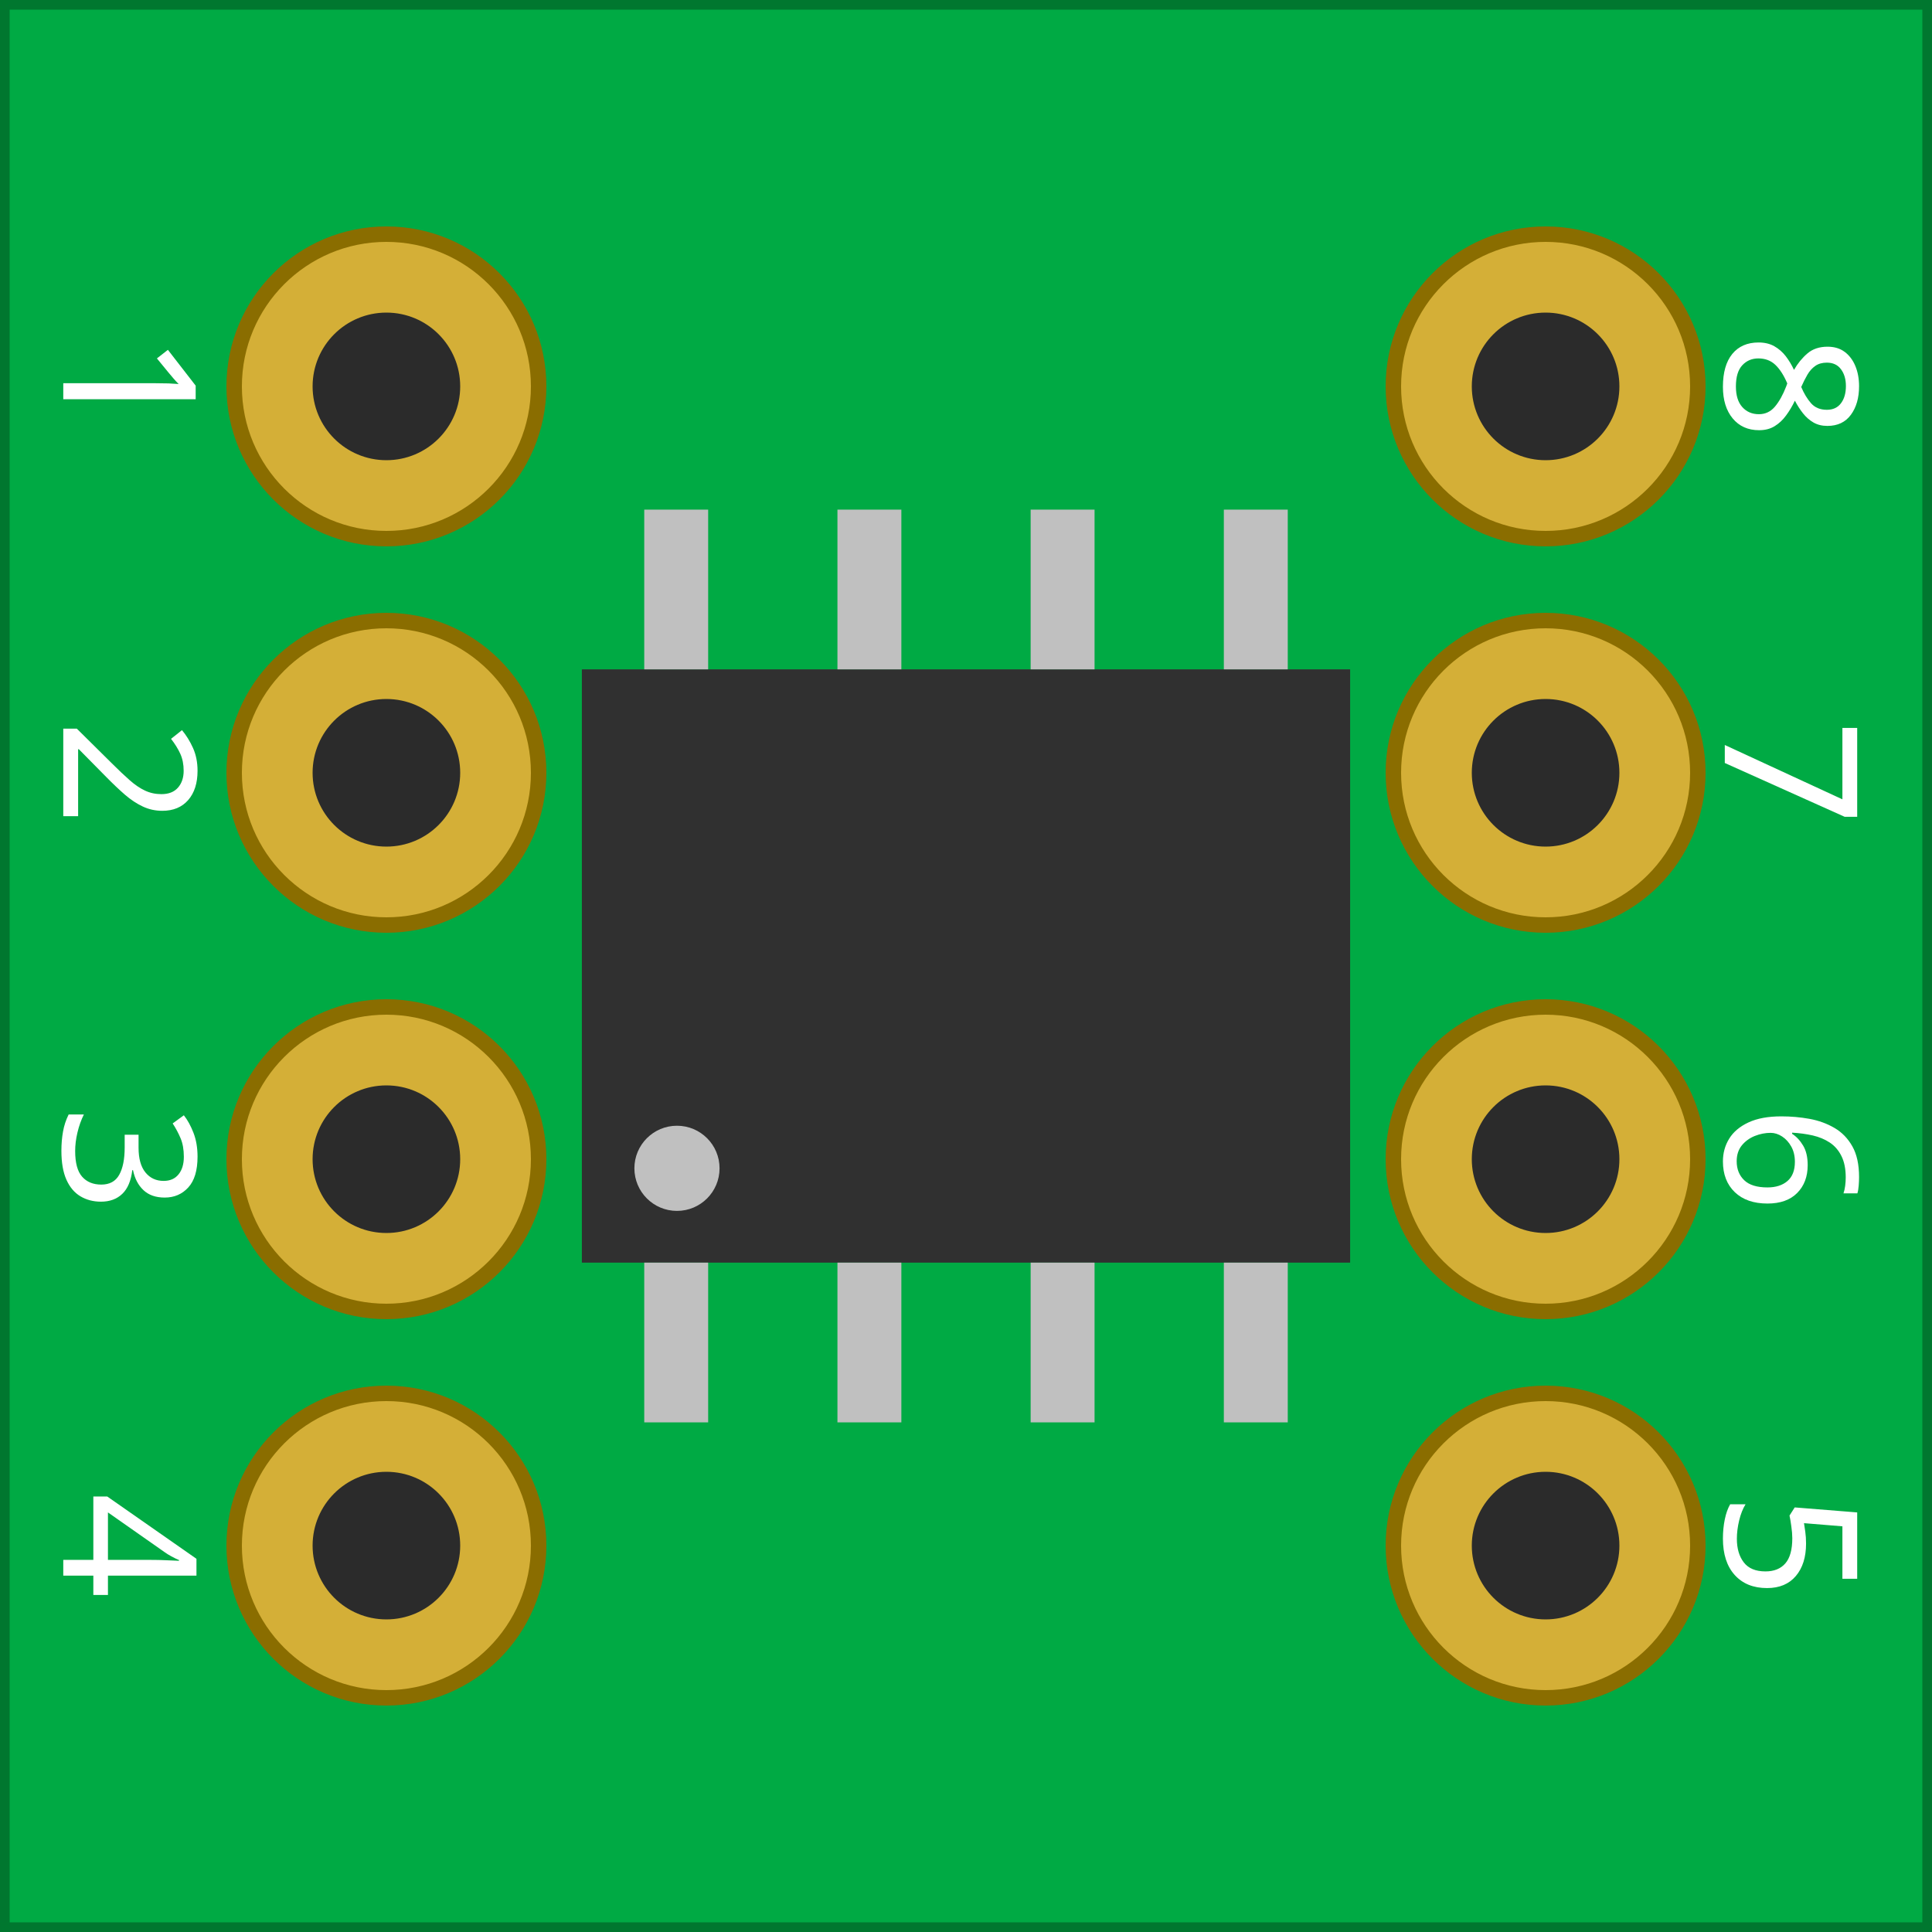
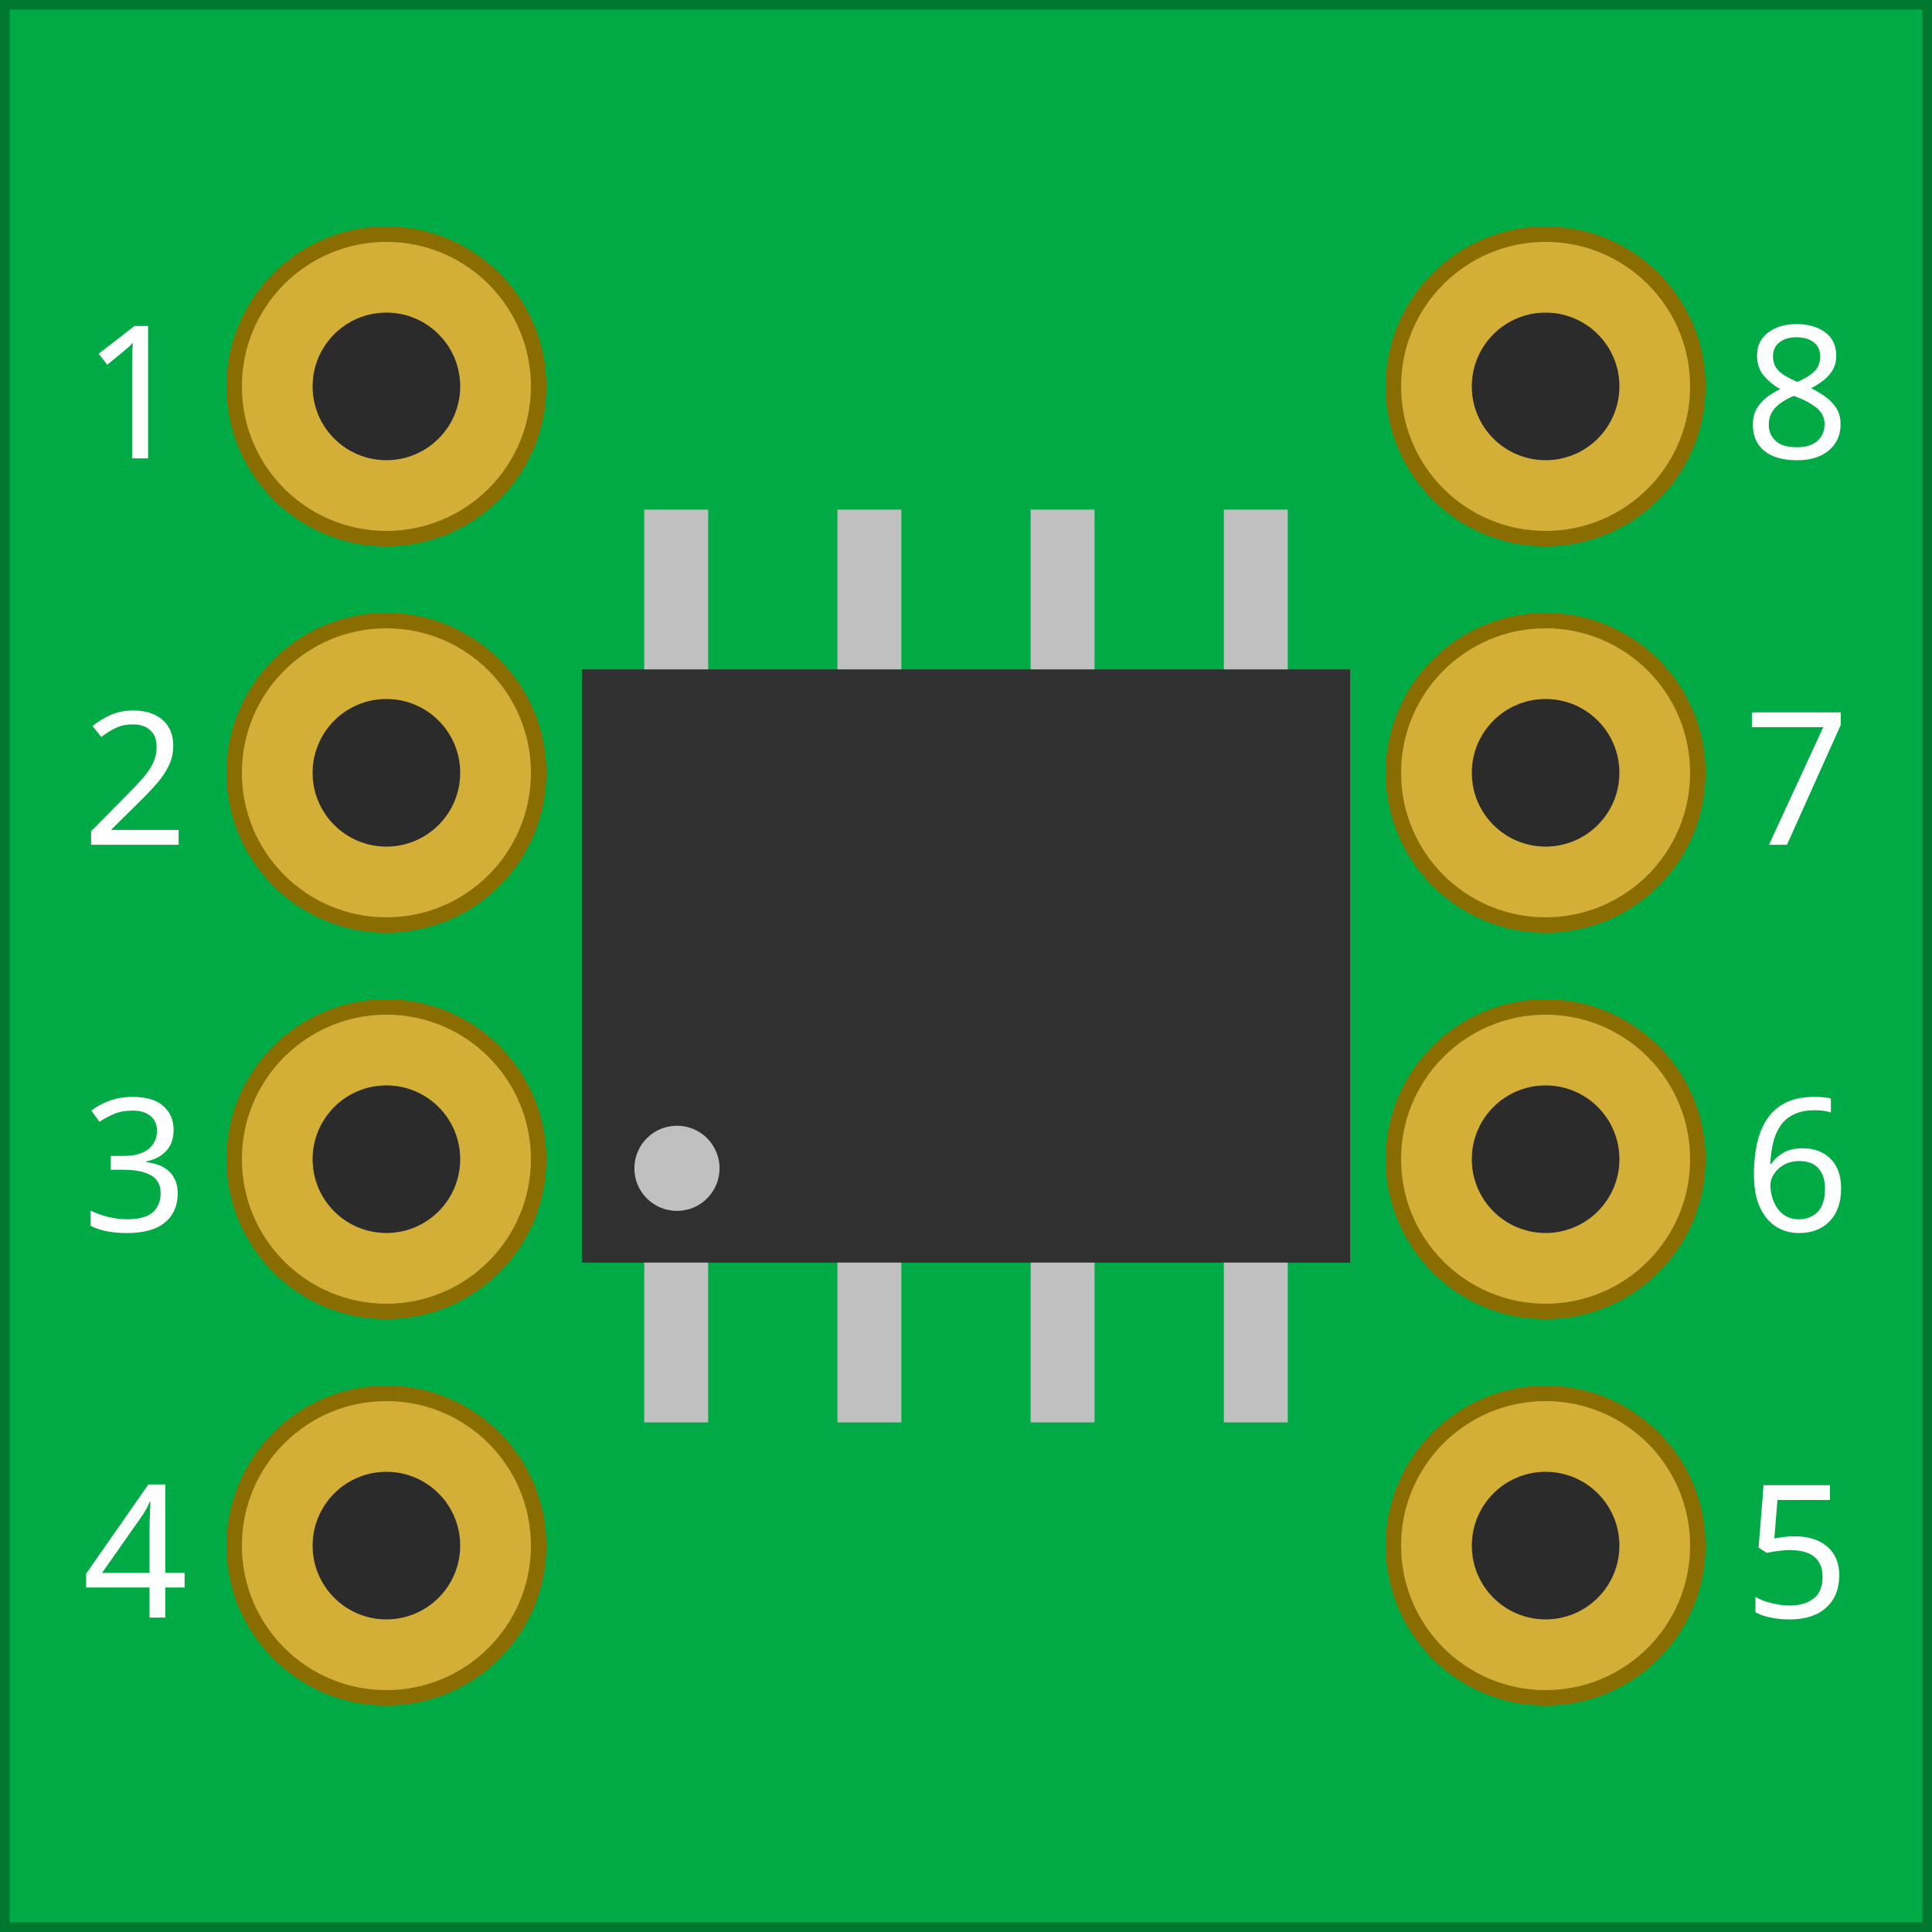
<svg xmlns="http://www.w3.org/2000/svg" width="12.70mm" height="12.70mm" viewBox="0 0 500 500">
  <g id="breadboard">
    <rect x="0" y="0" width="500" height="500" fill="#00aa44" stroke="#00772f" stroke-width="5" />
    <rect x="150.59" y="173.23" width="198.82" height="153.54" fill="#303030" stroke="none" />
    <rect x="166.73" y="131.89" width="16.54" height="41.34" fill="#c0c0c0" stroke="none" />
    <rect x="166.73" y="326.77" width="16.54" height="41.34" fill="#c0c0c0" stroke="none" />
    <rect x="216.73" y="131.89" width="16.54" height="41.34" fill="#c0c0c0" stroke="none" />
    <rect x="216.73" y="326.77" width="16.54" height="41.34" fill="#c0c0c0" stroke="none" />
    <rect x="266.73" y="131.89" width="16.54" height="41.34" fill="#c0c0c0" stroke="none" />
    <rect x="266.73" y="326.77" width="16.54" height="41.34" fill="#c0c0c0" stroke="none" />
    <rect x="316.73" y="131.89" width="16.54" height="41.34" fill="#c0c0c0" stroke="none" />
    <rect x="316.73" y="326.77" width="16.54" height="41.34" fill="#c0c0c0" stroke="none" />
    <circle cx="175.20" cy="302.36" r="11.02" fill="#c0c0c0" stroke="none" />
    <circle id="connector0pin" connectorname="NC" cx="100.0" cy="100.0" r="39.4" fill="#d4af37" stroke="#8a6d00" stroke-width="4" />
    <circle cx="100.0" cy="100.0" r="19.1" fill="#2b2b2b" />
    <circle id="connector7pin" connectorname="VCC" cx="400.0" cy="100.0" r="39.4" fill="#d4af37" stroke="#8a6d00" stroke-width="4" />
    <circle cx="400.0" cy="100.0" r="19.1" fill="#2b2b2b" />
    <circle id="connector1pin" connectorname="NC" cx="100.0" cy="200.0" r="39.4" fill="#d4af37" stroke="#8a6d00" stroke-width="4" />
    <circle cx="100.0" cy="200.0" r="19.1" fill="#2b2b2b" />
    <circle id="connector6pin" connectorname="NC" cx="400.0" cy="200.0" r="39.4" fill="#d4af37" stroke="#8a6d00" stroke-width="4" />
    <circle cx="400.0" cy="200.0" r="19.1" fill="#2b2b2b" />
    <circle id="connector2pin" connectorname="NC" cx="100.0" cy="300.0" r="39.4" fill="#d4af37" stroke="#8a6d00" stroke-width="4" />
    <circle cx="100.0" cy="300.0" r="19.1" fill="#2b2b2b" />
    <circle id="connector5pin" connectorname="SCL" cx="400.0" cy="300.0" r="39.4" fill="#d4af37" stroke="#8a6d00" stroke-width="4" />
    <circle cx="400.0" cy="300.0" r="19.1" fill="#2b2b2b" />
    <circle id="connector3pin" connectorname="GND" cx="100.0" cy="400.0" r="39.4" fill="#d4af37" stroke="#8a6d00" stroke-width="4" />
    <circle cx="100.0" cy="400.0" r="19.1" fill="#2b2b2b" />
    <circle id="connector4pin" connectorname="SDA" cx="400.0" cy="400.0" r="39.4" fill="#d4af37" stroke="#8a6d00" stroke-width="4" />
    <circle cx="400.0" cy="400.0" r="19.1" fill="#2b2b2b" />
-     <text x="35.0" y="100.0" font-size="48" fill="#ffffff" text-anchor="middle" dominant-baseline="central" font-family="DroidSans" transform="rotate(90 35.0 100.0)">1</text>
-     <text x="465.0" y="100.0" font-size="48" fill="#ffffff" text-anchor="middle" dominant-baseline="central" font-family="DroidSans" transform="rotate(90 465.0 100.0)">8</text>
-     <text x="35.0" y="200.0" font-size="48" fill="#ffffff" text-anchor="middle" dominant-baseline="central" font-family="DroidSans" transform="rotate(90 35.0 200.0)">2</text>
-     <text x="465.0" y="200.0" font-size="48" fill="#ffffff" text-anchor="middle" dominant-baseline="central" font-family="DroidSans" transform="rotate(90 465.0 200.0)">7</text>
-     <text x="35.0" y="300.0" font-size="48" fill="#ffffff" text-anchor="middle" dominant-baseline="central" font-family="DroidSans" transform="rotate(90 35.0 300.0)">3</text>
-     <text x="465.0" y="300.0" font-size="48" fill="#ffffff" text-anchor="middle" dominant-baseline="central" font-family="DroidSans" transform="rotate(90 465.0 300.0)">6</text>
-     <text x="35.0" y="400.0" font-size="48" fill="#ffffff" text-anchor="middle" dominant-baseline="central" font-family="DroidSans" transform="rotate(90 35.0 400.0)">4</text>
-     <text x="465.0" y="400.0" font-size="48" fill="#ffffff" text-anchor="middle" dominant-baseline="central" font-family="DroidSans" transform="rotate(90 465.0 400.0)">5</text>
+     <text x="35.0" y="100.0" font-size="48" fill="#ffffff" text-anchor="middle" dominant-baseline="central" font-family="DroidSans">1</text>
+     <text x="465.0" y="100.0" font-size="48" fill="#ffffff" text-anchor="middle" dominant-baseline="central" font-family="DroidSans">8</text>
+     <text x="35.0" y="200.0" font-size="48" fill="#ffffff" text-anchor="middle" dominant-baseline="central" font-family="DroidSans">2</text>
+     <text x="465.0" y="200.0" font-size="48" fill="#ffffff" text-anchor="middle" dominant-baseline="central" font-family="DroidSans">7</text>
+     <text x="35.0" y="300.0" font-size="48" fill="#ffffff" text-anchor="middle" dominant-baseline="central" font-family="DroidSans">3</text>
+     <text x="465.0" y="300.0" font-size="48" fill="#ffffff" text-anchor="middle" dominant-baseline="central" font-family="DroidSans">6</text>
+     <text x="35.0" y="400.0" font-size="48" fill="#ffffff" text-anchor="middle" dominant-baseline="central" font-family="DroidSans">4</text>
+     <text x="465.0" y="400.0" font-size="48" fill="#ffffff" text-anchor="middle" dominant-baseline="central" font-family="DroidSans">5</text>
  </g>
</svg>
